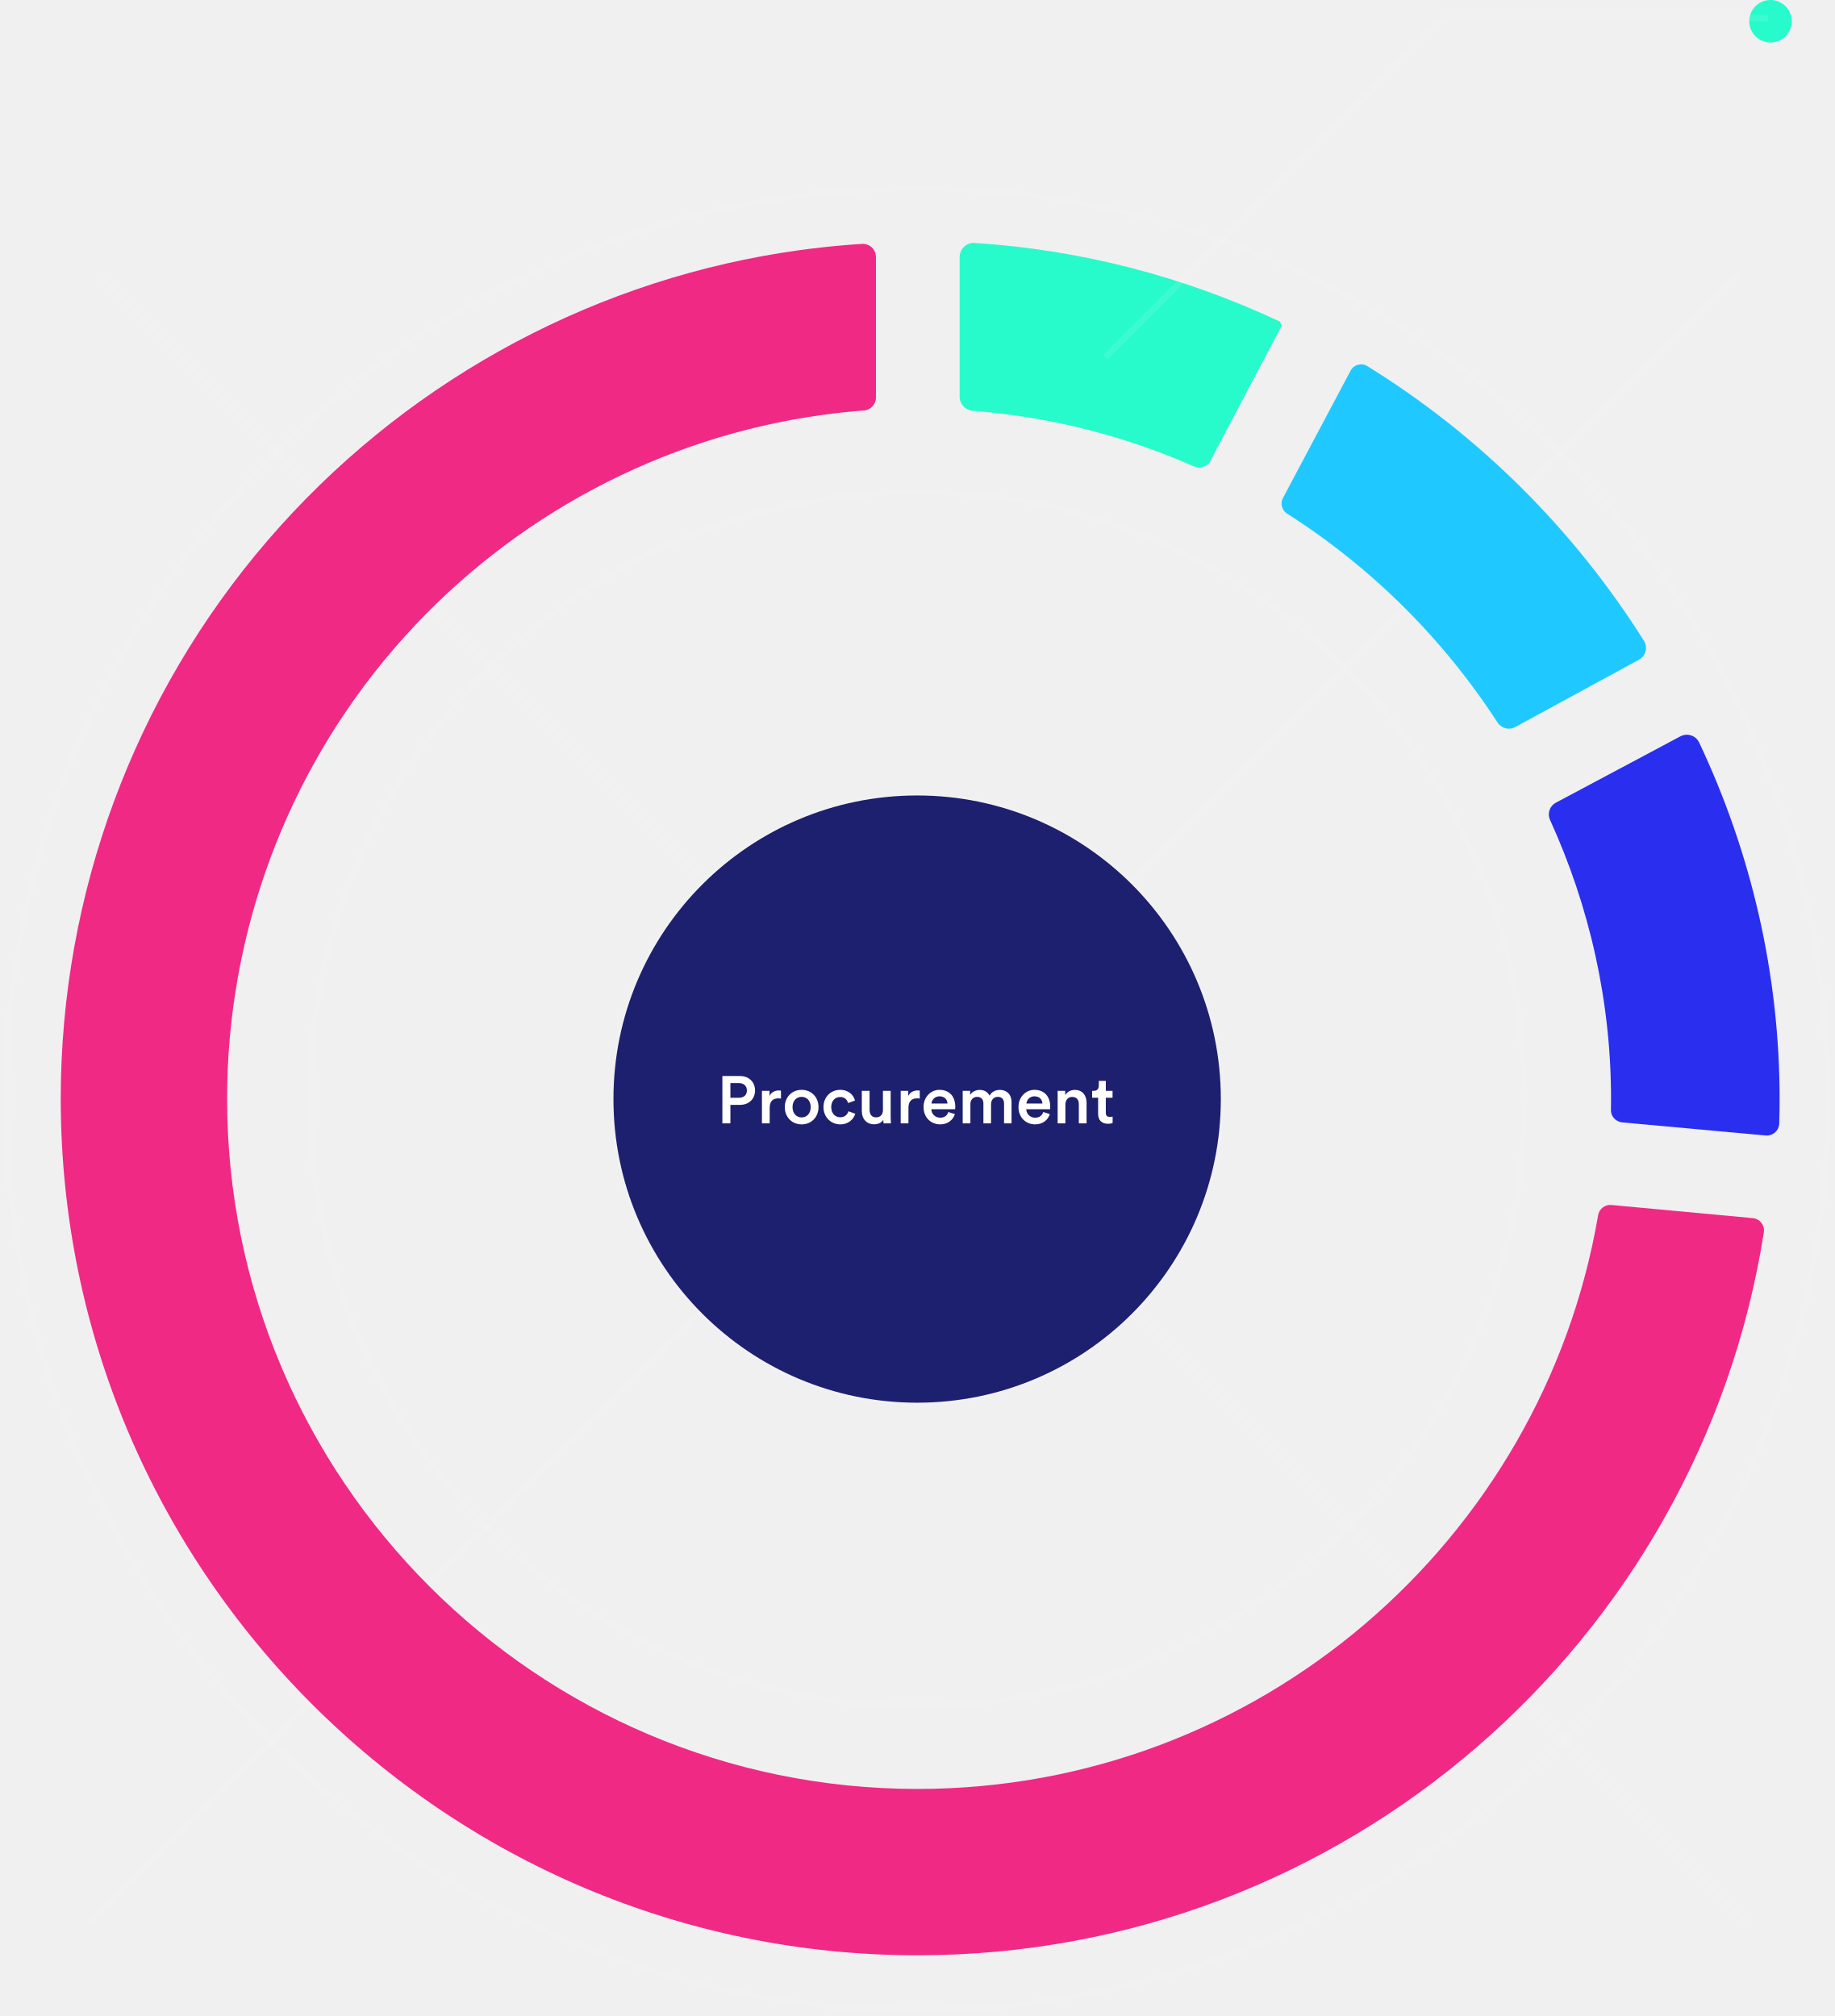
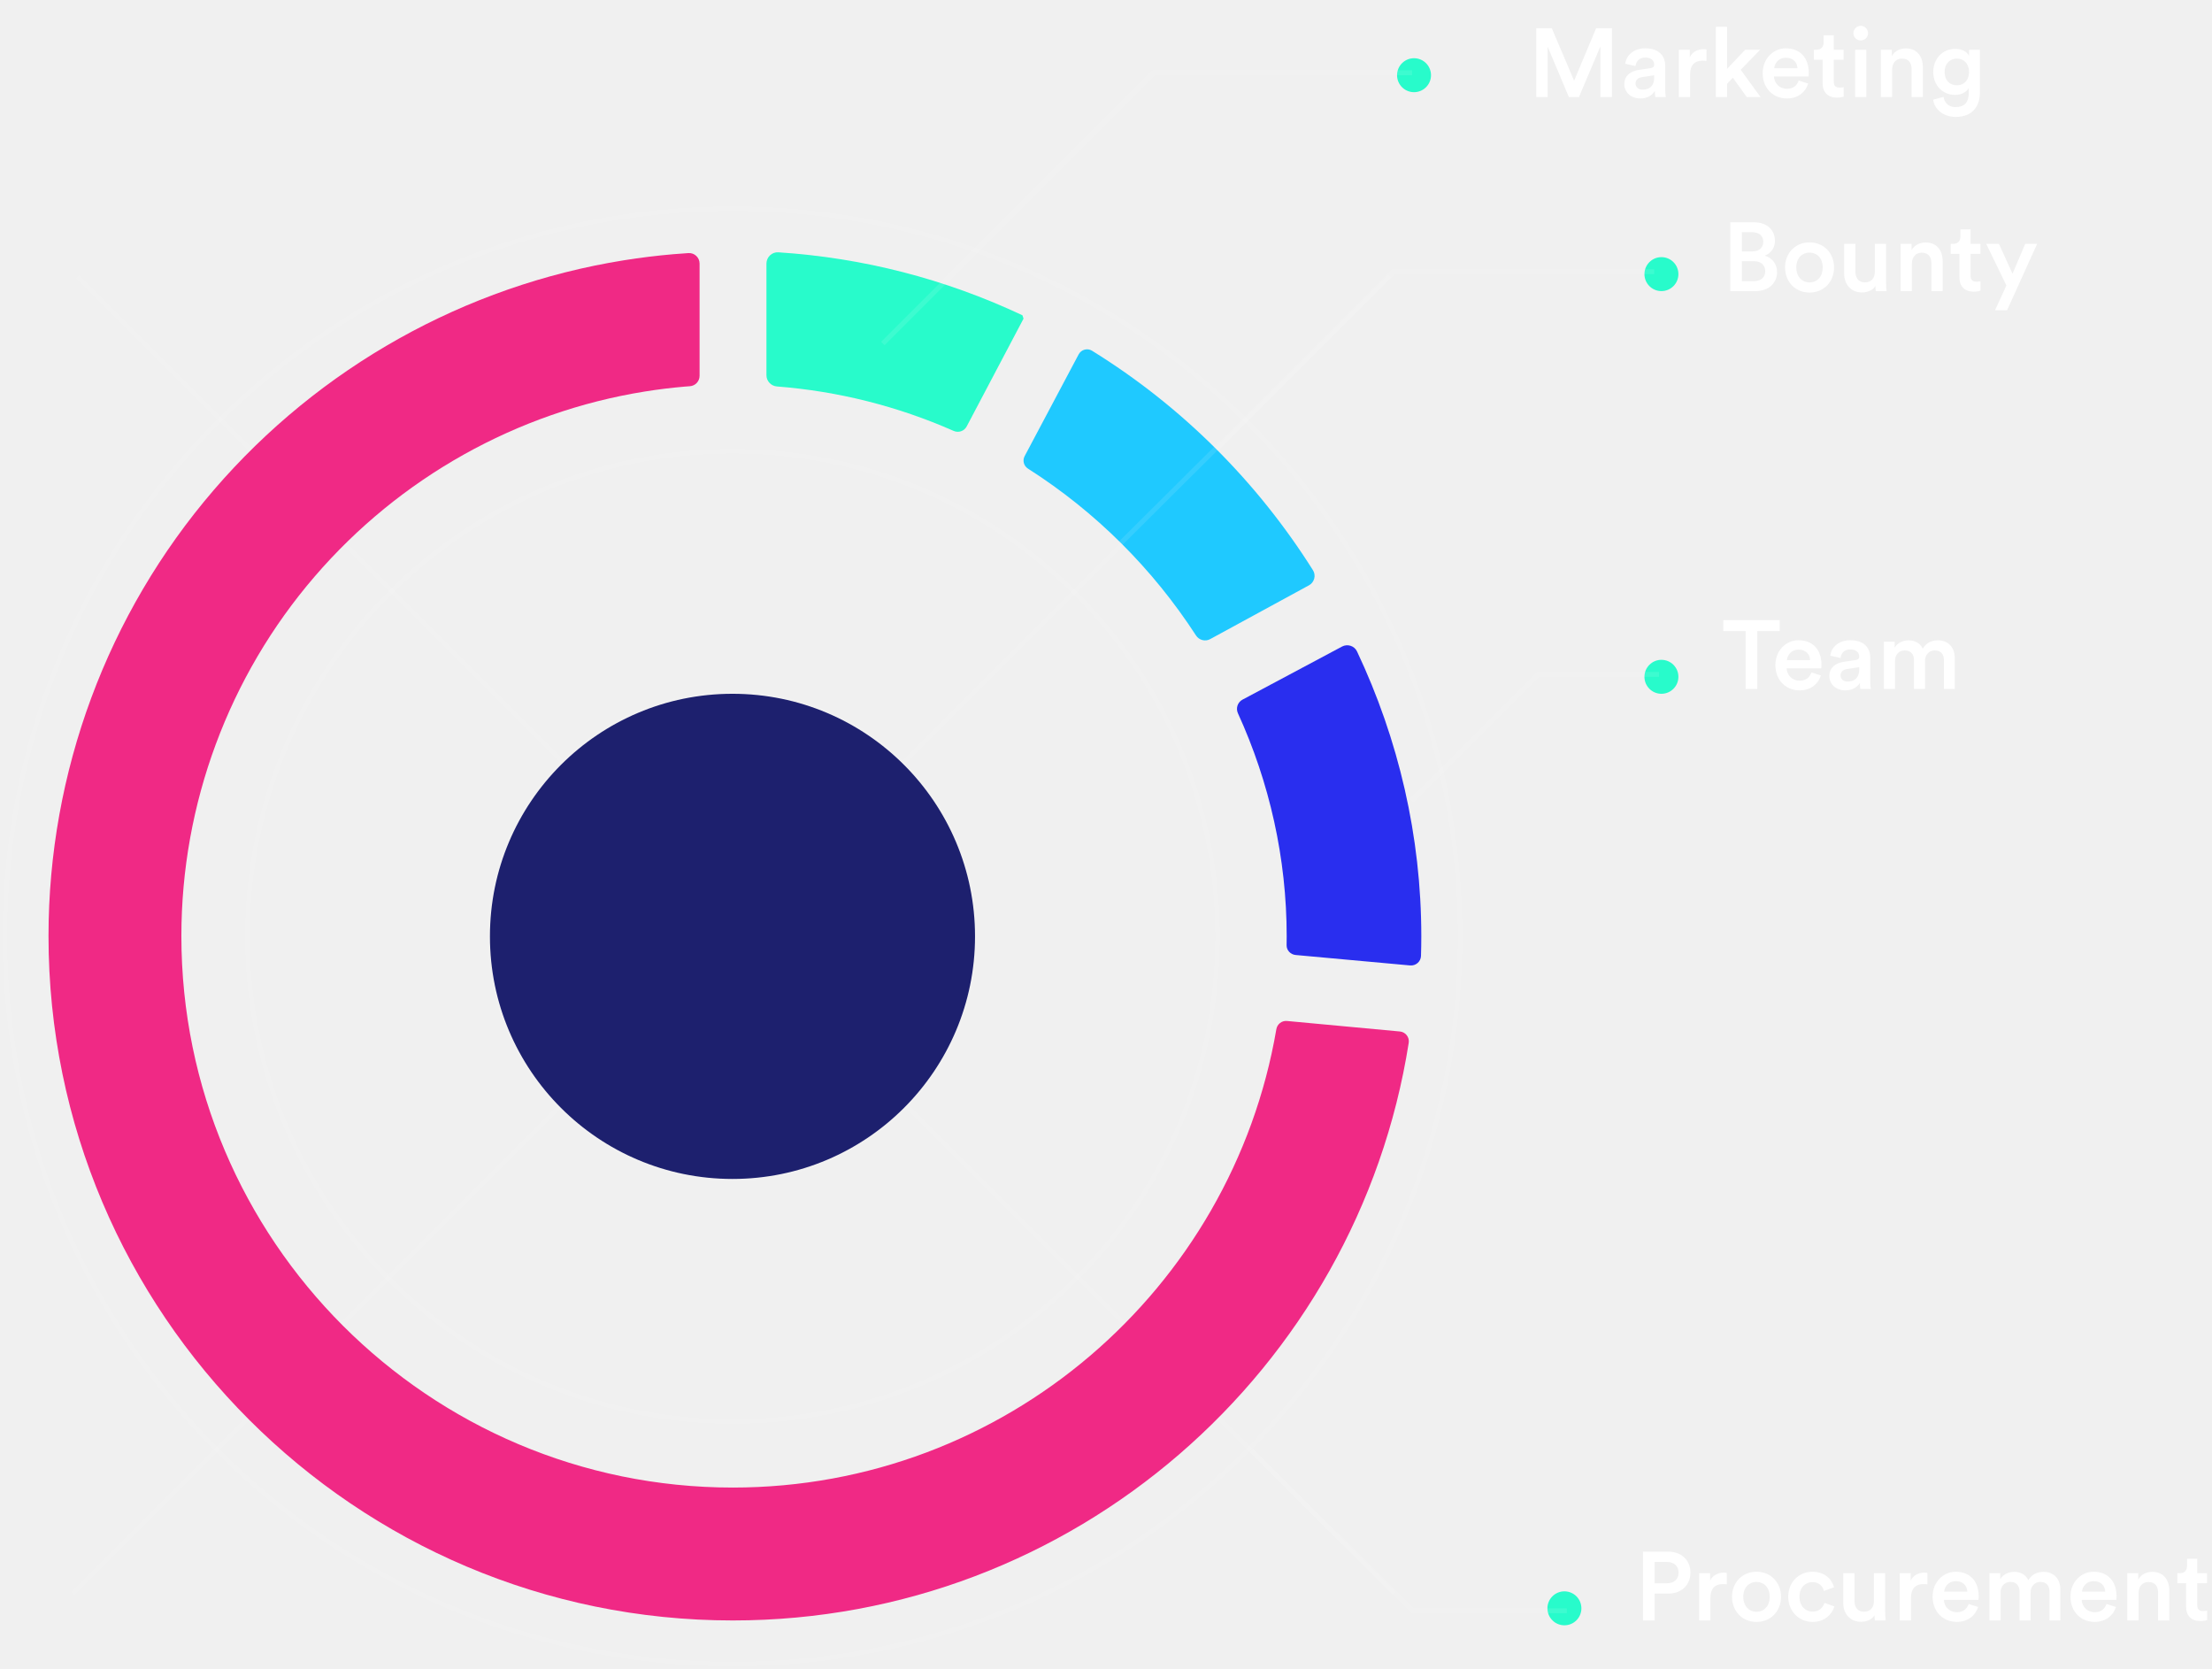
- <svg xmlns="http://www.w3.org/2000/svg" width="302" height="332" viewBox="0 0 302 332" fill="none">
-   <path fill-rule="evenodd" clip-rule="evenodd" d="M3.5 7C5.433 7 7 5.433 7 3.5C7 1.567 5.433 0 3.5 0C1.567 0 0 1.567 0 3.5C0 5.433 1.567 7 3.5 7Z" transform="translate(288)" fill="#28FBCB" />
-   <path opacity="0.05" d="M0 0L271.5 271.5" transform="translate(16 45)" stroke="white" />
-   <path opacity="0.05" d="M0 0L271.5 271.5" transform="translate(286.5 45) scale(-1 1)" stroke="white" />
-   <path opacity="0.05" fill-rule="evenodd" clip-rule="evenodd" d="M50 100C77.614 100 100 77.614 100 50C100 22.386 77.614 0 50 0C22.386 0 0 22.386 0 50C0 77.614 22.386 100 50 100Z" transform="translate(101 131)" stroke="white" />
-   <path opacity="0.05" fill-rule="evenodd" clip-rule="evenodd" d="M100 200C155.228 200 200 155.228 200 100C200 44.772 155.228 0 100 0C44.772 0 0 44.772 0 100C0 155.228 44.772 200 100 200Z" transform="translate(51 81)" stroke="white" />
-   <path opacity="0.05" fill-rule="evenodd" clip-rule="evenodd" d="M150 300C232.843 300 300 232.843 300 150C300 67.157 232.843 0 150 0C67.157 0 0 67.157 0 150C0 232.843 67.157 300 150 300Z" transform="translate(1 31)" stroke="white" />
-   <path fill-rule="evenodd" clip-rule="evenodd" d="M50 100C77.614 100 100 77.614 100 50C100 22.386 77.614 0 50 0C22.386 0 0 22.386 0 50C0 77.614 22.386 100 50 100Z" transform="translate(101 131)" fill="#1D206E" />
-   <path fill-rule="evenodd" clip-rule="evenodd" d="M0.918 24.592C14.927 33.511 26.685 45.306 35.553 58.977C36.187 59.952 37.452 60.288 38.472 59.732L58.837 48.645C59.957 48.036 60.343 46.602 59.663 45.523C48.225 27.376 32.731 11.8 14.115 0.289C13.155 -0.305 11.889 0.049 11.359 1.048L0.228 22.017C-0.254 22.924 0.052 24.041 0.918 24.592Z" transform="translate(211 60)" fill="#1FC9FF" />
-   <path fill-rule="evenodd" clip-rule="evenodd" d="M35.686 65.991C36.873 66.099 37.899 65.199 37.935 64.029C37.977 62.69 38 61.347 38 59.998C38 39.355 33.302 19.37 24.741 1.256C24.202 0.114 22.78 -0.334 21.653 0.267L1.158 11.194C0.13 11.742 -0.279 12.97 0.198 14.017C6.696 28.253 10.249 43.877 10.249 59.998C10.249 60.603 10.242 61.207 10.231 61.81C10.211 62.86 11.033 63.742 12.098 63.84L35.686 65.991Z" transform="translate(255 121)" fill="#292EEF" />
-   <path fill-rule="evenodd" clip-rule="evenodd" d="M2.161 27.654C14.784 28.64 26.998 31.71 38.6 36.821C39.602 37.262 40.77 36.865 41.283 35.892L53 13.677C52.908 13.4 52.861 13.259 52.769 12.981C36.839 5.487 19.95 1.141 2.458 0.005C1.125 -0.082 0 1 0 2.347V25.324C0 26.552 0.945 27.559 2.161 27.654Z" transform="translate(158 40)" fill="#28FBCB" />
-   <path fill-rule="evenodd" clip-rule="evenodd" d="M255.305 158.278C254.243 158.179 253.297 158.921 253.117 159.972C243.968 213.543 197.204 254.448 141.066 254.448C78.385 254.448 27.391 203.455 27.391 140.774C27.391 113.576 37.147 87.259 54.861 66.674C72.393 46.297 96.577 32.752 122.957 28.533C125.664 28.099 128.425 27.76 131.164 27.524C131.511 27.495 131.859 27.469 132.208 27.446C133.34 27.372 134.218 26.429 134.218 25.295V2.165C134.218 0.924 133.173 -0.073 131.934 0.004C130.89 0.07 129.85 0.145 128.814 0.235C125.417 0.527 121.991 0.947 118.631 1.485C85.868 6.725 55.847 23.531 34.097 48.807C12.11 74.361 0 107.022 0 140.774C0 218.557 63.283 281.84 141.066 281.84C211.365 281.84 269.808 230.146 280.406 162.777C280.588 161.622 279.742 160.551 278.577 160.443L255.305 158.278Z" transform="translate(9.99976 40.1604)" fill="url(#paint0_angular)" />
-   <path fill-rule="evenodd" clip-rule="evenodd" d="M1.32 3.586H2.695C3.531 3.586 4.037 3.124 4.037 2.387C4.037 1.639 3.531 1.166 2.695 1.166H1.32V3.586ZM2.893 4.752H1.32V7.799H0V0H2.893C4.389 0 5.379 1.012 5.379 2.376C5.379 3.751 4.389 4.752 2.893 4.752ZM9.647 2.409V3.707C9.504 3.685 9.361 3.674 9.229 3.674C8.239 3.674 7.788 4.246 7.788 5.247V7.799H6.512V2.442H7.755V3.3C8.008 2.717 8.602 2.376 9.306 2.376C9.46 2.376 9.592 2.398 9.647 2.409ZM13.046 6.82C13.838 6.82 14.542 6.237 14.542 5.115C14.542 4.004 13.838 3.432 13.046 3.432C12.265 3.432 11.55 4.004 11.55 5.115C11.55 6.226 12.265 6.82 13.046 6.82ZM13.046 2.277C14.652 2.277 15.829 3.476 15.829 5.115C15.829 6.765 14.652 7.964 13.046 7.964C11.451 7.964 10.274 6.765 10.274 5.115C10.274 3.476 11.451 2.277 13.046 2.277ZM19.393 3.454C18.612 3.454 17.919 4.037 17.919 5.115C17.919 6.193 18.612 6.798 19.415 6.798C20.251 6.798 20.636 6.215 20.757 5.808L21.879 6.215C21.626 7.051 20.823 7.964 19.415 7.964C17.842 7.964 16.643 6.743 16.643 5.115C16.643 3.465 17.842 2.277 19.382 2.277C20.823 2.277 21.615 3.179 21.835 4.037L20.691 4.455C20.57 3.982 20.207 3.454 19.393 3.454ZM26.499 7.205C26.235 7.689 25.608 7.953 24.981 7.953C23.705 7.953 22.957 7.007 22.957 5.819V2.442H24.233V5.588C24.233 6.248 24.541 6.809 25.311 6.809C26.048 6.809 26.433 6.314 26.433 5.61V2.442H27.709V6.82C27.709 7.26 27.742 7.601 27.764 7.799H26.543C26.521 7.678 26.499 7.425 26.499 7.205ZM32.494 2.409V3.707C32.351 3.685 32.208 3.674 32.076 3.674C31.086 3.674 30.635 4.246 30.635 5.247V7.799H29.359V2.442H30.602V3.3C30.855 2.717 31.449 2.376 32.153 2.376C32.307 2.376 32.439 2.398 32.494 2.409ZM34.43 4.532H37.059C37.037 3.905 36.619 3.344 35.739 3.344C34.936 3.344 34.474 3.96 34.43 4.532ZM37.202 5.929L38.28 6.27C37.994 7.205 37.147 7.964 35.86 7.964C34.408 7.964 33.121 6.908 33.121 5.093C33.121 3.399 34.375 2.277 35.728 2.277C37.378 2.277 38.346 3.366 38.346 5.06C38.346 5.269 38.324 5.445 38.313 5.467H34.397C34.43 6.281 35.068 6.864 35.86 6.864C36.63 6.864 37.026 6.457 37.202 5.929ZM40.832 7.799H39.567V2.442H40.788V3.124C41.096 2.574 41.767 2.288 42.372 2.288C43.076 2.288 43.692 2.607 43.978 3.234C44.396 2.53 45.023 2.288 45.716 2.288C46.684 2.288 47.608 2.904 47.608 4.323V7.799H46.376V4.532C46.376 3.905 46.057 3.432 45.342 3.432C44.671 3.432 44.231 3.96 44.231 4.62V7.799H42.977V4.532C42.977 3.916 42.669 3.432 41.943 3.432C41.261 3.432 40.832 3.938 40.832 4.62V7.799ZM50.061 4.532H52.69C52.668 3.905 52.25 3.344 51.37 3.344C50.567 3.344 50.105 3.96 50.061 4.532ZM52.833 5.929L53.911 6.27C53.625 7.205 52.778 7.964 51.491 7.964C50.039 7.964 48.752 6.908 48.752 5.093C48.752 3.399 50.006 2.277 51.359 2.277C53.009 2.277 53.977 3.366 53.977 5.06C53.977 5.269 53.955 5.445 53.944 5.467H50.028C50.061 6.281 50.699 6.864 51.491 6.864C52.261 6.864 52.657 6.457 52.833 5.929ZM56.474 4.708V7.799H55.198V2.442H56.441V3.157C56.793 2.541 57.431 2.288 58.025 2.288C59.334 2.288 59.961 3.234 59.961 4.411V7.799H58.685V4.631C58.685 3.971 58.388 3.443 57.585 3.443C56.859 3.443 56.474 4.004 56.474 4.708ZM63.129 0.803V2.442H64.24V3.575H63.129V6.061C63.129 6.534 63.338 6.732 63.811 6.732C63.987 6.732 64.196 6.699 64.251 6.688V7.744C64.174 7.777 63.932 7.865 63.47 7.865C62.48 7.865 61.864 7.271 61.864 6.27V3.575H60.874V2.442H61.149C61.721 2.442 61.974 2.079 61.974 1.606V0.803H63.129Z" transform="translate(118.935 177.201)" fill="white" />
-   <path opacity="0.1" d="M0 55.806L55.806 0H109.095" transform="translate(182 3)" stroke="white" />
+ <svg xmlns="http://www.w3.org/2000/svg" width="456" height="344" viewBox="0 0 456 344" fill="none">
+   <path opacity="0.05" d="M0 0L271.5 271.5" transform="translate(16 57)" stroke="white" />
+   <path opacity="0.05" d="M0 0L271.5 271.5" transform="translate(286.5 57) scale(-1 1)" stroke="white" />
+   <path opacity="0.05" fill-rule="evenodd" clip-rule="evenodd" d="M50 100C77.614 100 100 77.614 100 50C100 22.386 77.614 0 50 0C22.386 0 0 22.386 0 50C0 77.614 22.386 100 50 100Z" transform="translate(101 143)" stroke="white" />
+   <path opacity="0.05" fill-rule="evenodd" clip-rule="evenodd" d="M100 200C155.228 200 200 155.228 200 100C200 44.772 155.228 0 100 0C44.772 0 0 44.772 0 100C0 155.228 44.772 200 100 200Z" transform="translate(51 93)" stroke="white" />
+   <path opacity="0.05" fill-rule="evenodd" clip-rule="evenodd" d="M150 300C232.843 300 300 232.843 300 150C300 67.157 232.843 0 150 0C67.157 0 0 67.157 0 150C0 232.843 67.157 300 150 300Z" transform="translate(1 43)" stroke="white" />
+   <path fill-rule="evenodd" clip-rule="evenodd" d="M50 100C77.614 100 100 77.614 100 50C100 22.386 77.614 0 50 0C22.386 0 0 22.386 0 50C0 77.614 22.386 100 50 100Z" transform="translate(101 143)" fill="#1D206E" />
+   <path fill-rule="evenodd" clip-rule="evenodd" d="M0.918 24.592C14.927 33.511 26.685 45.306 35.553 58.977C36.187 59.952 37.452 60.288 38.472 59.732L58.837 48.645C59.957 48.036 60.343 46.602 59.663 45.523C48.225 27.376 32.731 11.8 14.115 0.289C13.155 -0.305 11.889 0.049 11.359 1.048L0.228 22.017C-0.254 22.924 0.052 24.041 0.918 24.592Z" transform="translate(211 72)" fill="#1FC9FF" />
+   <path fill-rule="evenodd" clip-rule="evenodd" d="M35.686 65.991C36.873 66.099 37.899 65.199 37.935 64.029C37.977 62.69 38 61.347 38 59.998C38 39.355 33.302 19.37 24.741 1.256C24.202 0.114 22.78 -0.334 21.653 0.267L1.158 11.194C0.13 11.742 -0.279 12.97 0.198 14.017C6.696 28.253 10.249 43.877 10.249 59.998C10.249 60.603 10.242 61.207 10.231 61.81C10.211 62.86 11.033 63.742 12.098 63.84L35.686 65.991Z" transform="translate(255 133)" fill="#292EEF" />
+   <path fill-rule="evenodd" clip-rule="evenodd" d="M2.161 27.654C14.784 28.64 26.998 31.71 38.6 36.821C39.602 37.262 40.77 36.865 41.283 35.892L53 13.677C52.908 13.4 52.861 13.259 52.769 12.981C36.839 5.487 19.95 1.141 2.458 0.005C1.125 -0.082 0 1 0 2.347V25.324C0 26.552 0.945 27.559 2.161 27.654Z" transform="translate(158 52)" fill="#28FBCB" />
+   <path fill-rule="evenodd" clip-rule="evenodd" d="M255.305 158.278C254.243 158.179 253.297 158.921 253.117 159.972C243.968 213.543 197.204 254.448 141.066 254.448C78.385 254.448 27.391 203.455 27.391 140.774C27.391 113.576 37.147 87.259 54.861 66.674C72.393 46.297 96.577 32.752 122.957 28.533C125.664 28.099 128.425 27.76 131.164 27.524C131.511 27.495 131.859 27.469 132.208 27.446C133.34 27.372 134.218 26.429 134.218 25.295V2.165C134.218 0.924 133.173 -0.073 131.934 0.004C130.89 0.07 129.85 0.145 128.814 0.235C125.417 0.527 121.991 0.947 118.631 1.485C85.868 6.725 55.847 23.531 34.097 48.807C12.11 74.361 0 107.022 0 140.774C0 218.557 63.283 281.84 141.066 281.84C211.365 281.84 269.808 230.146 280.406 162.777C280.588 161.622 279.742 160.551 278.577 160.443L255.305 158.278Z" transform="translate(9.99976 52.1604)" fill="url(#paint0_angular)" />
+   <path d="M17.3 20V5.82H14.04L9.5 16.64L4.9 5.82H1.7V20H4.04V9.6L8.42 20H10.5L14.92 9.56V20H17.3ZM19.845 17.36C19.845 18.9 21.105 20.3 23.145 20.3C24.725 20.3 25.685 19.5 26.145 18.76C26.145 19.54 26.225 19.94 26.245 20H28.405C28.385 19.9 28.285 19.32 28.285 18.44V13.6C28.285 11.66 27.145 9.96 24.145 9.96C21.745 9.96 20.225 11.46 20.045 13.14L22.165 13.62C22.265 12.64 22.945 11.86 24.165 11.86C25.445 11.86 26.005 12.52 26.005 13.34C26.005 13.68 25.845 13.96 25.285 14.04L22.785 14.42C21.125 14.66 19.845 15.62 19.845 17.36ZM23.585 18.48C22.665 18.48 22.165 17.88 22.165 17.22C22.165 16.42 22.745 16.02 23.465 15.9L26.005 15.52V15.96C26.005 17.86 24.885 18.48 23.585 18.48ZM36.79 10.2C36.69 10.18 36.45 10.14 36.17 10.14C34.89 10.14 33.81 10.76 33.35 11.82V10.26H31.09V20H33.41V15.36C33.41 13.54 34.23 12.5 36.03 12.5C36.27 12.5 36.53 12.52 36.79 12.56V10.2ZM47.847 10.26H44.767L41.027 14.2V5.52H38.727V20H41.027V17.28L42.227 16.02L45.087 20H47.927L43.847 14.38L47.847 10.26ZM50.757 14.06C50.837 13.02 51.677 11.9 53.137 11.9C54.737 11.9 55.497 12.92 55.537 14.06H50.757ZM55.797 16.6C55.477 17.56 54.757 18.3 53.357 18.3C51.917 18.3 50.757 17.24 50.697 15.76H57.817C57.837 15.72 57.877 15.4 57.877 15.02C57.877 11.94 56.117 9.96 53.117 9.96C50.657 9.96 48.377 12 48.377 15.08C48.377 18.38 50.717 20.3 53.357 20.3C55.697 20.3 57.237 18.92 57.757 17.22L55.797 16.6ZM63.034 7.28H60.934V8.74C60.934 9.6 60.474 10.26 59.434 10.26H58.934V12.32H60.734V17.22C60.734 19.04 61.854 20.12 63.654 20.12C64.494 20.12 64.934 19.96 65.074 19.9V17.98C64.974 18 64.594 18.06 64.274 18.06C63.414 18.06 63.034 17.7 63.034 16.84V12.32H65.054V10.26H63.034V7.28ZM69.737 20V10.26H67.438V20H69.737ZM67.078 6.84C67.078 7.68 67.757 8.34 68.578 8.34C69.418 8.34 70.097 7.68 70.097 6.84C70.097 6 69.418 5.32 68.578 5.32C67.757 5.32 67.078 6 67.078 6.84ZM75.05 14.38C75.05 13.1 75.751 12.08 77.07 12.08C78.531 12.08 79.07 13.04 79.07 14.24V20H81.391V13.84C81.391 11.7 80.251 9.98 77.871 9.98C76.79 9.98 75.63 10.44 74.99 11.56V10.26H72.731V20H75.05V14.38ZM83.515 20.54C83.775 22.5 85.575 24.1 88.155 24.1C91.815 24.1 93.155 21.68 93.155 19.08V10.26H90.915V11.5C90.495 10.7 89.555 10.08 88.035 10.08C85.355 10.08 83.535 12.22 83.535 14.82C83.535 17.56 85.435 19.56 88.035 19.56C89.455 19.56 90.435 18.9 90.855 18.14V19.16C90.855 21.14 89.935 22.08 88.095 22.08C86.755 22.08 85.815 21.18 85.655 19.98L83.515 20.54ZM88.415 17.58C86.895 17.58 85.875 16.52 85.875 14.82C85.875 13.16 86.935 12.08 88.415 12.08C89.855 12.08 90.915 13.16 90.915 14.82C90.915 16.5 89.895 17.58 88.415 17.58Z" transform="translate(315)" fill="white" />
+   <path fill-rule="evenodd" clip-rule="evenodd" d="M3.5 7C5.433 7 7 5.433 7 3.5C7 1.567 5.433 0 3.5 0C1.567 0 0 1.567 0 3.5C0 5.433 1.567 7 3.5 7Z" transform="translate(288 12)" fill="#28FBCB" />
+   <path opacity="0.1" d="M0 55.806L55.806 0H109.095" transform="translate(182 15)" stroke="white" />
+   <path d="M1.7 5.82V20H6.94C9.58 20 11.34 18.36 11.34 16.08C11.34 14.4 10.3 13.1 8.8 12.7C10.02 12.26 10.9 11.14 10.9 9.64C10.9 7.42 9.3 5.82 6.58 5.82H1.7ZM4.08 11.82V7.86H6.2C7.66 7.86 8.5 8.64 8.5 9.84C8.5 11.02 7.66 11.82 6.26 11.82H4.08ZM4.08 17.96V13.84H6.6C8.08 13.84 8.9 14.7 8.9 15.92C8.9 17.18 7.96 17.96 6.52 17.96H4.08ZM18.026 18.22C16.606 18.22 15.306 17.14 15.306 15.12C15.306 13.1 16.606 12.06 18.026 12.06C19.466 12.06 20.746 13.1 20.746 15.12C20.746 17.16 19.466 18.22 18.026 18.22ZM18.026 9.96C15.126 9.96 12.986 12.14 12.986 15.12C12.986 18.12 15.126 20.3 18.026 20.3C20.946 20.3 23.086 18.12 23.086 15.12C23.086 12.14 20.946 9.96 18.026 9.96ZM31.61 18.92C31.61 19.32 31.649 19.78 31.689 20H33.91C33.87 19.64 33.809 19.02 33.809 18.22V10.26H31.489V16.02C31.489 17.3 30.79 18.2 29.45 18.2C28.049 18.2 27.489 17.18 27.489 15.98V10.26H25.169V16.4C25.169 18.56 26.529 20.28 28.849 20.28C29.989 20.28 31.13 19.8 31.61 18.92ZM39.133 14.38C39.133 13.1 39.833 12.08 41.153 12.08C42.612 12.08 43.153 13.04 43.153 14.24V20H45.472V13.84C45.472 11.7 44.333 9.98 41.953 9.98C40.873 9.98 39.712 10.44 39.072 11.56V10.26H36.812V20H39.133V14.38ZM51.237 7.28H49.137V8.74C49.137 9.6 48.677 10.26 47.637 10.26H47.137V12.32H48.937V17.22C48.937 19.04 50.057 20.12 51.857 20.12C52.697 20.12 53.137 19.96 53.277 19.9V17.98C53.177 18 52.797 18.06 52.477 18.06C51.617 18.06 51.237 17.7 51.237 16.84V12.32H53.257V10.26H51.237V7.28ZM58.757 23.94L64.957 10.26H62.497L59.877 16.42L57.077 10.26H54.457L58.617 18.84L56.277 23.94H58.757Z" transform="translate(355 40)" fill="white" />
+   <path fill-rule="evenodd" clip-rule="evenodd" d="M3.5 7C5.433 7 7 5.433 7 3.5C7 1.567 5.433 0 3.5 0C1.567 0 0 1.567 0 3.5C0 5.433 1.567 7 3.5 7Z" transform="translate(339 53)" fill="#28FBCB" />
+   <path opacity="0.1" d="M0 56L56.269 0H110" transform="translate(231 56)" stroke="white" />
+   <path d="M4.1 12.34V7.94H6.6C8.12 7.94 9.04 8.8 9.04 10.16C9.04 11.5 8.12 12.34 6.6 12.34H4.1ZM6.96 14.46C9.68 14.46 11.48 12.64 11.48 10.14C11.48 7.66 9.68 5.82 6.96 5.82H1.7V20H4.1V14.46H6.96ZM18.977 10.2C18.877 10.18 18.637 10.14 18.357 10.14C17.077 10.14 15.997 10.76 15.537 11.82V10.26H13.277V20H15.597V15.36C15.597 13.54 16.417 12.5 18.217 12.5C18.457 12.5 18.717 12.52 18.977 12.56V10.2ZM25.096 18.22C23.676 18.22 22.376 17.14 22.376 15.12C22.376 13.1 23.676 12.06 25.096 12.06C26.536 12.06 27.816 13.1 27.816 15.12C27.816 17.16 26.536 18.22 25.096 18.22ZM25.096 9.96C22.196 9.96 20.056 12.14 20.056 15.12C20.056 18.12 22.196 20.3 25.096 20.3C28.016 20.3 30.156 18.12 30.156 15.12C30.156 12.14 28.016 9.96 25.096 9.96ZM36.638 12.1C38.118 12.1 38.778 13.06 38.998 13.92L41.078 13.16C40.678 11.6 39.238 9.96 36.618 9.96C33.818 9.96 31.638 12.12 31.638 15.12C31.638 18.08 33.818 20.3 36.678 20.3C39.238 20.3 40.698 18.64 41.158 17.12L39.118 16.38C38.898 17.12 38.198 18.18 36.678 18.18C35.218 18.18 33.958 17.08 33.958 15.12C33.958 13.16 35.218 12.1 36.638 12.1ZM49.422 18.92C49.422 19.32 49.462 19.78 49.502 20H51.722C51.682 19.64 51.622 19.02 51.622 18.22V10.26H49.302V16.02C49.302 17.3 48.602 18.2 47.262 18.2C45.862 18.2 45.302 17.18 45.302 15.98V10.26H42.982V16.4C42.982 18.56 44.342 20.28 46.662 20.28C47.802 20.28 48.942 19.8 49.422 18.92ZM60.325 10.2C60.225 10.18 59.985 10.14 59.705 10.14C58.425 10.14 57.345 10.76 56.885 11.82V10.26H54.625V20H56.945V15.36C56.945 13.54 57.765 12.5 59.565 12.5C59.805 12.5 60.065 12.52 60.325 12.56V10.2ZM63.784 14.06C63.864 13.02 64.704 11.9 66.164 11.9C67.764 11.9 68.524 12.92 68.564 14.06H63.784ZM68.824 16.6C68.504 17.56 67.784 18.3 66.384 18.3C64.944 18.3 63.784 17.24 63.724 15.76H70.844C70.864 15.72 70.904 15.4 70.904 15.02C70.904 11.94 69.144 9.96 66.144 9.96C63.684 9.96 61.404 12 61.404 15.08C61.404 18.38 63.744 20.3 66.384 20.3C68.724 20.3 70.264 18.92 70.784 17.22L68.824 16.6ZM75.421 20V14.22C75.421 12.98 76.201 12.06 77.441 12.06C78.761 12.06 79.321 12.94 79.321 14.06V20H81.601V14.22C81.601 13.02 82.401 12.06 83.621 12.06C84.921 12.06 85.501 12.92 85.501 14.06V20H87.741V13.68C87.741 11.1 86.061 9.98 84.301 9.98C83.041 9.98 81.901 10.42 81.141 11.7C80.621 10.56 79.501 9.98 78.221 9.98C77.121 9.98 75.901 10.5 75.341 11.5V10.26H73.121V20H75.421ZM92.202 14.06C92.282 13.02 93.122 11.9 94.582 11.9C96.182 11.9 96.942 12.92 96.982 14.06H92.202ZM97.242 16.6C96.922 17.56 96.202 18.3 94.802 18.3C93.362 18.3 92.202 17.24 92.142 15.76H99.262C99.282 15.72 99.322 15.4 99.322 15.02C99.322 11.94 97.562 9.96 94.562 9.96C92.102 9.96 89.822 12 89.822 15.08C89.822 18.38 92.162 20.3 94.802 20.3C97.142 20.3 98.682 18.92 99.202 17.22L97.242 16.6ZM103.859 14.38C103.859 13.1 104.559 12.08 105.879 12.08C107.339 12.08 107.879 13.04 107.879 14.24V20H110.199V13.84C110.199 11.7 109.059 9.98 106.679 9.98C105.599 9.98 104.439 10.44 103.799 11.56V10.26H101.539V20H103.859V14.38ZM115.963 7.28H113.863V8.74C113.863 9.6 113.403 10.26 112.363 10.26H111.863V12.32H113.663V17.22C113.663 19.04 114.783 20.12 116.583 20.12C117.423 20.12 117.863 19.96 118.003 19.9V17.98C117.903 18 117.523 18.06 117.203 18.06C116.343 18.06 115.963 17.7 115.963 16.84V12.32H117.983V10.26H115.963V7.28Z" transform="translate(337 314)" fill="white" />
+   <path fill-rule="evenodd" clip-rule="evenodd" d="M3.5 7C5.433 7 7 5.433 7 3.5C7 1.567 5.433 0 3.5 0C1.567 0 0 1.567 0 3.5C0 5.433 1.567 7 3.5 7Z" transform="translate(319 328)" fill="#28FBCB" />
+   <path opacity="0.1" d="M0 33L33.25 0H65" transform="translate(258 332) scale(1 -1)" stroke="white" />
+   <path d="M11.88 8.08V5.82H0.26V8.08H4.86V20H7.26V8.08H11.88ZM13.374 14.06C13.454 13.02 14.294 11.9 15.754 11.9C17.354 11.9 18.114 12.92 18.154 14.06H13.374ZM18.414 16.6C18.094 17.56 17.374 18.3 15.974 18.3C14.534 18.3 13.374 17.24 13.314 15.76H20.434C20.454 15.72 20.494 15.4 20.494 15.02C20.494 11.94 18.734 9.96 15.734 9.96C13.274 9.96 10.994 12 10.994 15.08C10.994 18.38 13.334 20.3 15.974 20.3C18.314 20.3 19.854 18.92 20.374 17.22L18.414 16.6ZM22.111 17.36C22.111 18.9 23.371 20.3 25.411 20.3C26.991 20.3 27.951 19.5 28.411 18.76C28.411 19.54 28.491 19.94 28.511 20H30.671C30.651 19.9 30.551 19.32 30.551 18.44V13.6C30.551 11.66 29.411 9.96 26.411 9.96C24.011 9.96 22.491 11.46 22.311 13.14L24.431 13.62C24.531 12.64 25.211 11.86 26.431 11.86C27.711 11.86 28.271 12.52 28.271 13.34C28.271 13.68 28.111 13.96 27.551 14.04L25.051 14.42C23.391 14.66 22.111 15.62 22.111 17.36ZM25.851 18.48C24.931 18.48 24.431 17.88 24.431 17.22C24.431 16.42 25.011 16.02 25.731 15.9L28.271 15.52V15.96C28.271 17.86 27.151 18.48 25.851 18.48ZM35.656 20V14.22C35.656 12.98 36.435 12.06 37.675 12.06C38.995 12.06 39.556 12.94 39.556 14.06V20H41.836V14.22C41.836 13.02 42.636 12.06 43.855 12.06C45.156 12.06 45.736 12.92 45.736 14.06V20H47.975V13.68C47.975 11.1 46.295 9.98 44.535 9.98C43.276 9.98 42.136 10.42 41.376 11.7C40.855 10.56 39.736 9.98 38.456 9.98C37.355 9.98 36.136 10.5 35.575 11.5V10.26H33.355V20H35.656Z" transform="translate(355 122)" fill="white" />
+   <path fill-rule="evenodd" clip-rule="evenodd" d="M3.5 7C5.433 7 7 5.433 7 3.5C7 1.567 5.433 0 3.5 0C1.567 0 0 1.567 0 3.5C0 5.433 1.567 7 3.5 7Z" transform="translate(339 136)" fill="#28FBCB" />
+   <path opacity="0.1" d="M0 26L26.088 0H51" transform="translate(291 139)" stroke="white" />
  <defs>
    <radialGradient id="paint0_angular" cx="0.5" cy="0.5" r="0.5" gradientUnits="userSpaceOnUse" gradientTransform="scale(280.431 281.84)">
      <stop offset="0.026" stop-color="#1D206E" />
      <stop offset="0.741" stop-color="#F02985" />
    </radialGradient>
  </defs>
</svg>
